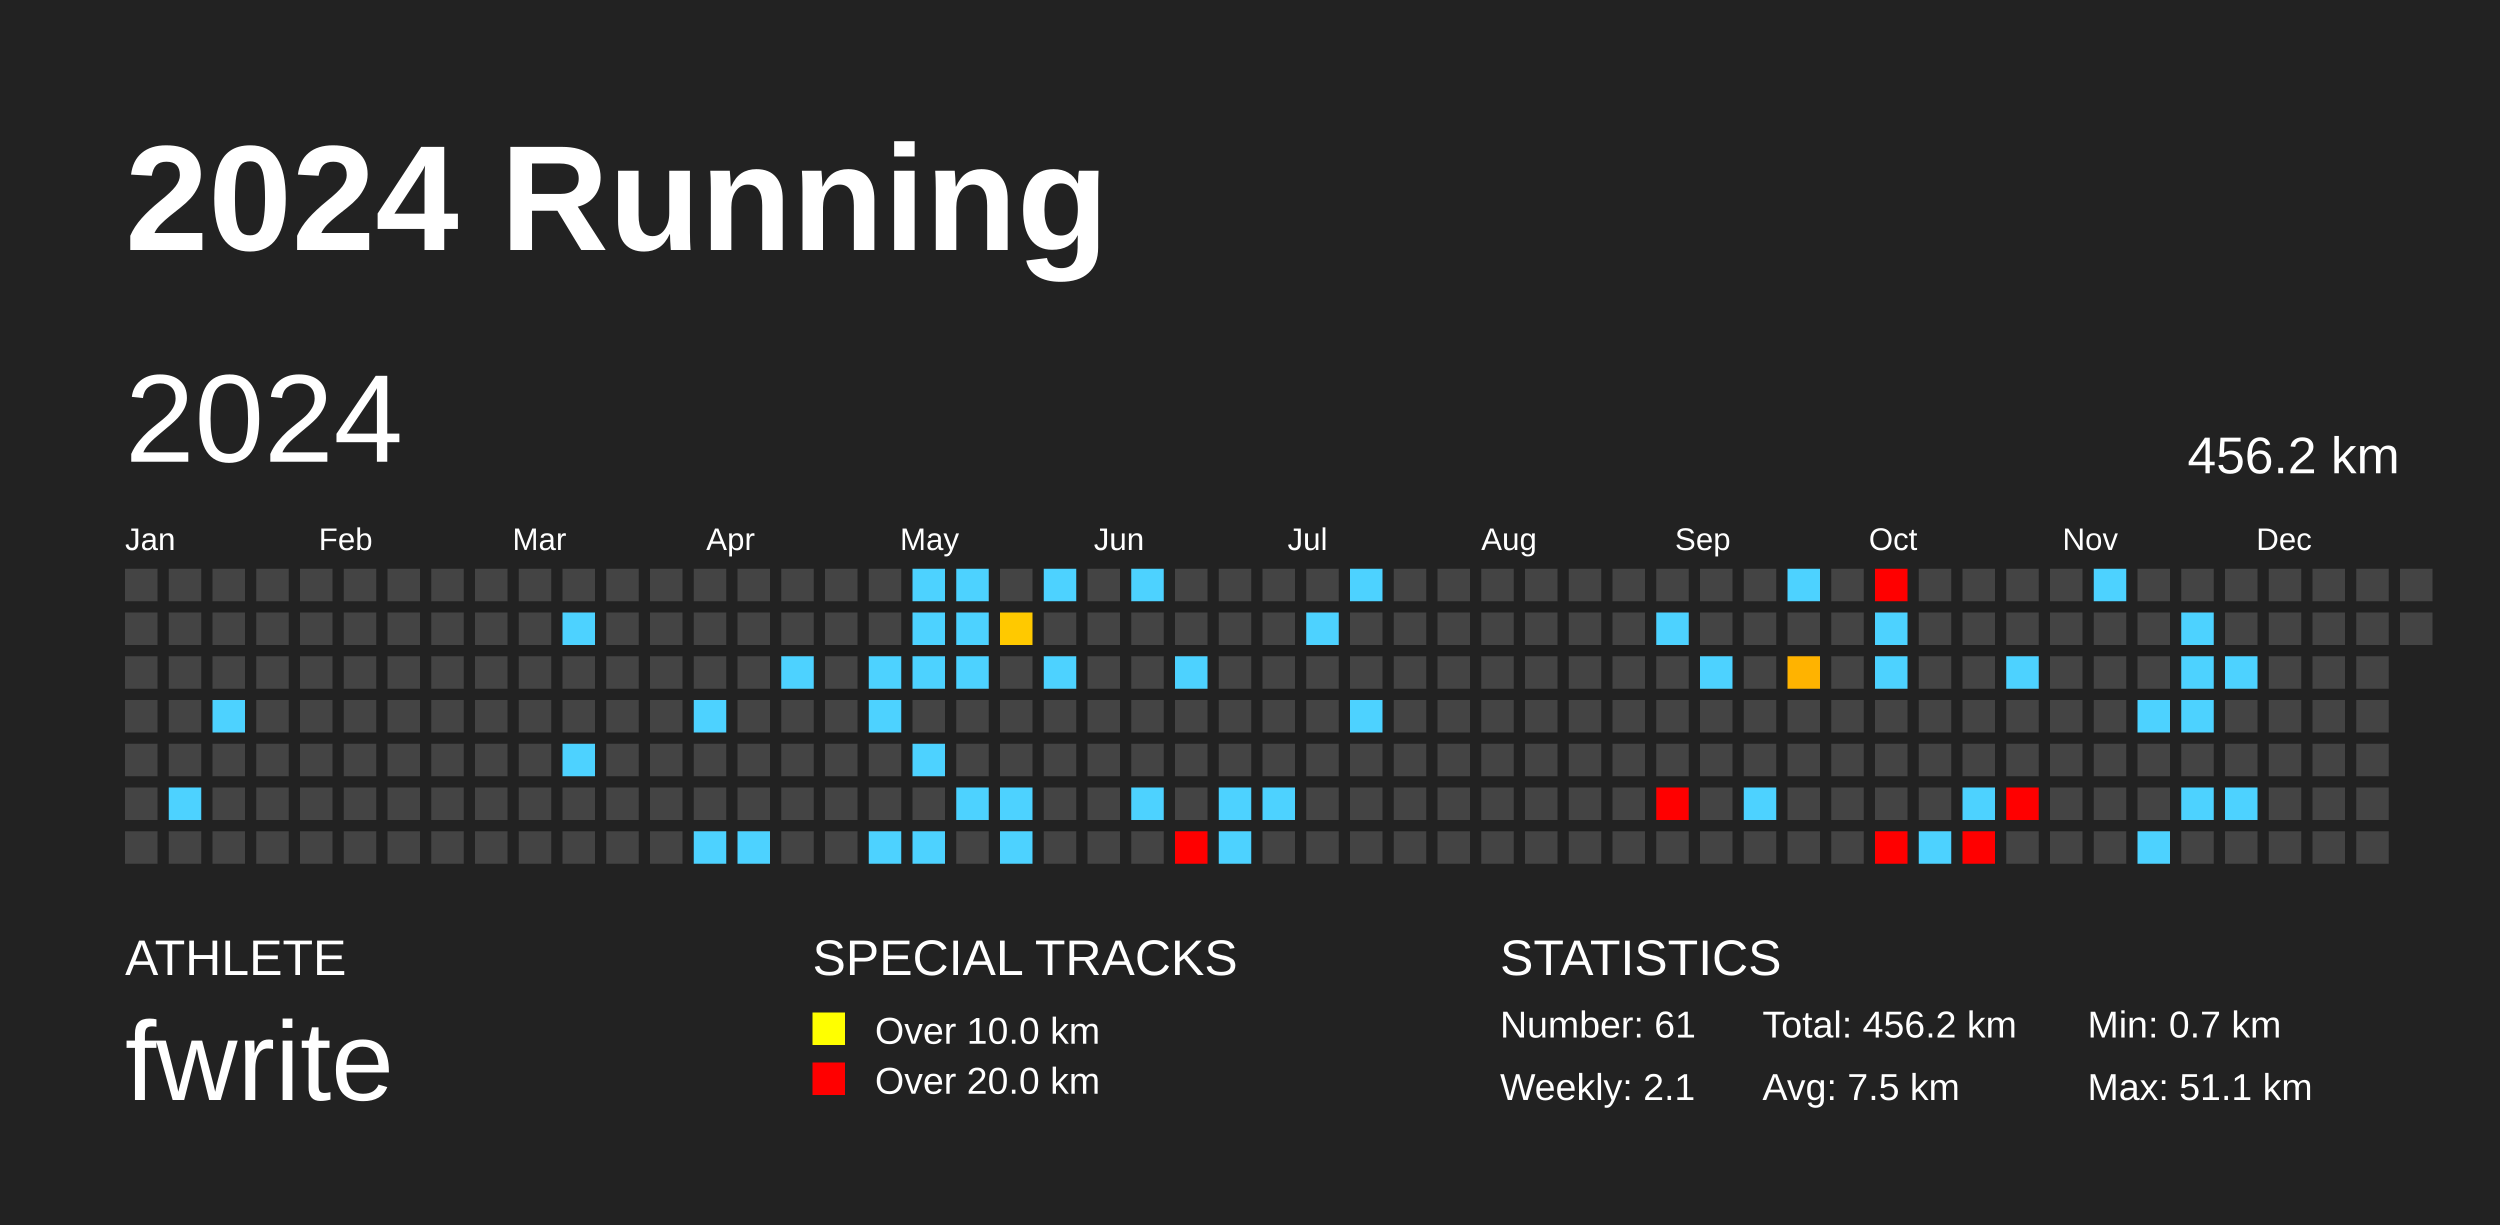
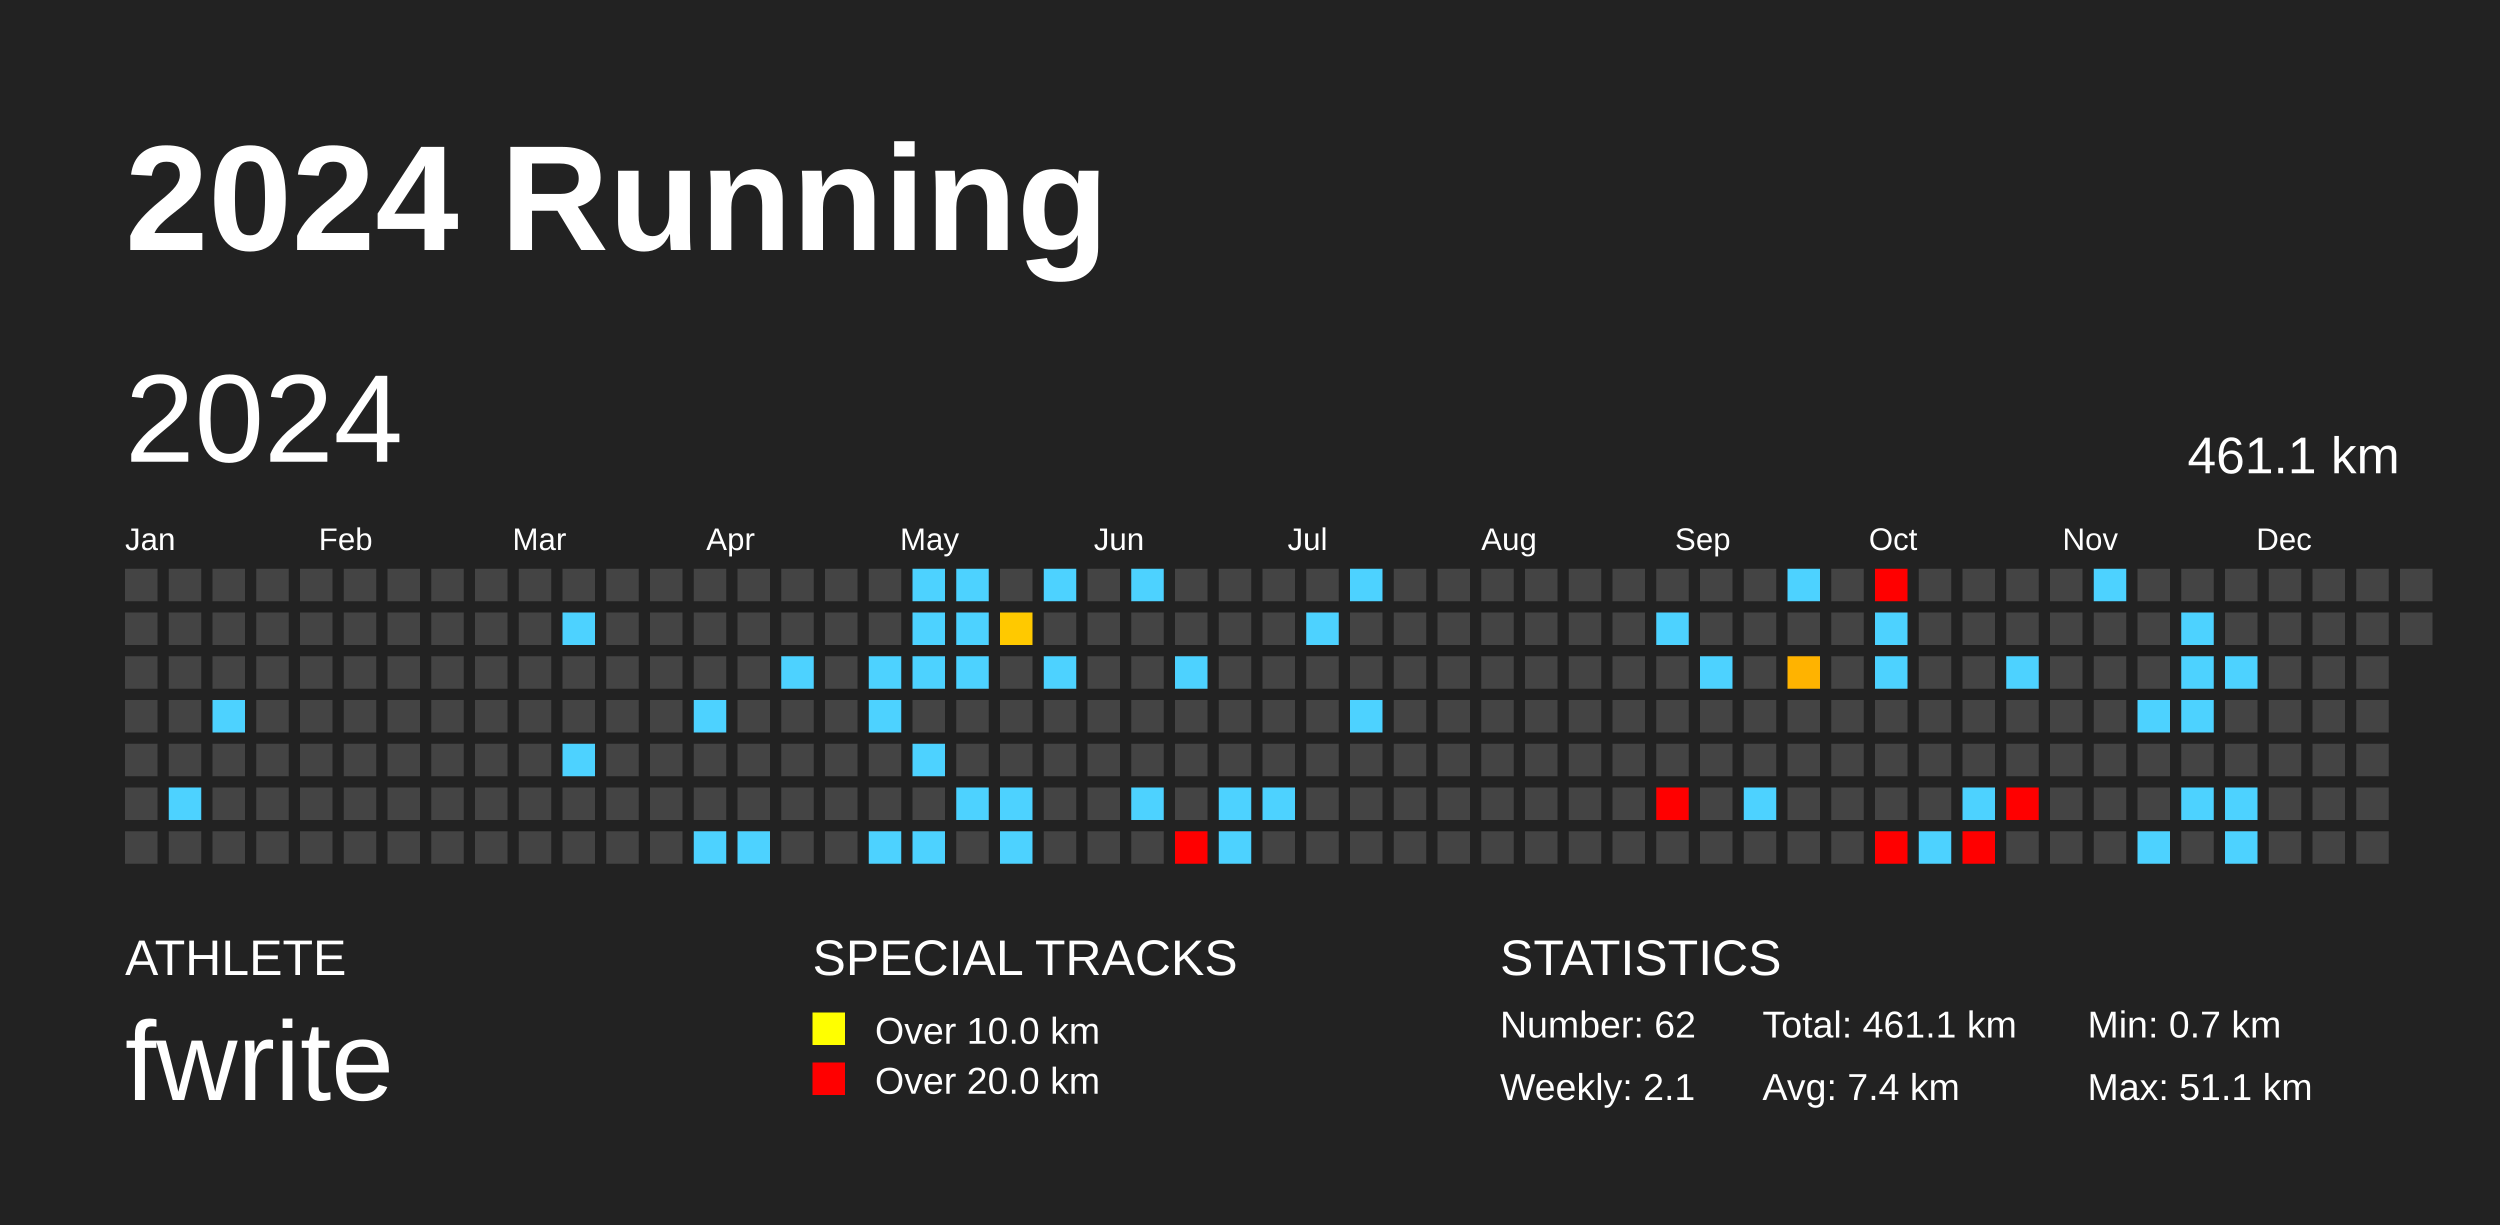
<svg xmlns="http://www.w3.org/2000/svg" baseProfile="full" height="98mm" version="1.1" viewBox="0,0,200,98" width="200mm">
  <defs />
  <rect fill="#222222" height="98" width="200" x="0" y="0" />
  <text fill="#FFFFFF" style="font-size:12px; font-family:Arial; font-weight:bold;" x="10" y="20">2024 Running</text>
  <text fill="#FFFFFF" style="font-size:4px; font-family:Arial" x="10" y="78">ATHLETE</text>
  <text fill="#FFFFFF" style="font-size:9px; font-family:Arial" x="10" y="88">fwrite</text>
  <text fill="#FFFFFF" style="font-size:4px; font-family:Arial" x="65" y="78">SPECIAL TRACKS</text>
  <rect fill="yellow" height="2.6" width="2.6" x="65" y="81" />
  <text fill="#FFFFFF" style="font-size:3px; font-family:Arial" x="70" y="83.5">Over 10.0 km</text>
  <rect fill="red" height="2.6" width="2.6" x="65" y="85" />
  <text fill="#FFFFFF" style="font-size:3px; font-family:Arial" x="70" y="87.5">Over 20.0 km</text>
  <text fill="#FFFFFF" style="font-size:4px; font-family:Arial" x="120" y="78">STATISTICS</text>
-   <text fill="#FFFFFF" style="font-size:3px; font-family:Arial" x="120" y="83">Number: 61</text>
+   <text fill="#FFFFFF" style="font-size:3px; font-family:Arial" x="120" y="83">Number: 62</text>
  <text fill="#FFFFFF" style="font-size:3px; font-family:Arial" x="120" y="88">Weekly: 2.1</text>
-   <text fill="#FFFFFF" style="font-size:3px; font-family:Arial" x="141" y="83">Total: 456.2 km</text>
-   <text fill="#FFFFFF" style="font-size:3px; font-family:Arial" x="141" y="88">Avg: 7.5 km</text>
+   <text fill="#FFFFFF" style="font-size:3px; font-family:Arial" x="141" y="83">Total: 461.1 km</text>
+   <text fill="#FFFFFF" style="font-size:3px; font-family:Arial" x="141" y="88">Avg: 7.4 km</text>
  <text fill="#FFFFFF" style="font-size:3px; font-family:Arial" x="167" y="83">Min: 0.7 km</text>
  <text fill="#FFFFFF" style="font-size:3px; font-family:Arial" x="167" y="88">Max: 51.1 km</text>
  <text dominant-baseline="hanging" fill="#FFFFFF" style="font-size:10.0px; font-family:Arial;" x="10" y="30">2024</text>
-   <text dominant-baseline="hanging" fill="#FFFFFF" style="font-size:4.125px; font-family:Arial;" x="175" y="35">456.2 km</text>
+   <text dominant-baseline="hanging" fill="#FFFFFF" style="font-size:4.125px; font-family:Arial;" x="175" y="35">461.1 km</text>
  <text fill="#FFFFFF" style="font-size:2.5px; font-family:Arial" x="10.0" y="44">Jan</text>
  <text fill="#FFFFFF" style="font-size:2.5px; font-family:Arial" x="25.5" y="44">Feb</text>
  <text fill="#FFFFFF" style="font-size:2.5px; font-family:Arial" x="41.0" y="44">Mar</text>
  <text fill="#FFFFFF" style="font-size:2.5px; font-family:Arial" x="56.5" y="44">Apr</text>
  <text fill="#FFFFFF" style="font-size:2.5px; font-family:Arial" x="72.0" y="44">May</text>
  <text fill="#FFFFFF" style="font-size:2.5px; font-family:Arial" x="87.5" y="44">Jun</text>
  <text fill="#FFFFFF" style="font-size:2.5px; font-family:Arial" x="103.0" y="44">Jul</text>
  <text fill="#FFFFFF" style="font-size:2.5px; font-family:Arial" x="118.5" y="44">Aug</text>
  <text fill="#FFFFFF" style="font-size:2.5px; font-family:Arial" x="134.0" y="44">Sep</text>
  <text fill="#FFFFFF" style="font-size:2.5px; font-family:Arial" x="149.5" y="44">Oct</text>
  <text fill="#FFFFFF" style="font-size:2.5px; font-family:Arial" x="165.0" y="44">Nov</text>
  <text fill="#FFFFFF" style="font-size:2.5px; font-family:Arial" x="180.5" y="44">Dec</text>
  <rect fill="#444444" height="2.6" width="2.6" x="10.0" y="45.5" />
  <rect fill="#444444" height="2.6" width="2.6" x="10.0" y="49.0" />
  <rect fill="#444444" height="2.6" width="2.6" x="10.0" y="52.5" />
  <rect fill="#444444" height="2.6" width="2.6" x="10.0" y="56.0" />
  <rect fill="#444444" height="2.6" width="2.6" x="10.0" y="59.5" />
  <rect fill="#444444" height="2.6" width="2.6" x="10.0" y="63.0" />
  <rect fill="#444444" height="2.6" width="2.6" x="10.0" y="66.5" />
  <rect fill="#444444" height="2.6" width="2.6" x="13.5" y="45.5" />
  <rect fill="#444444" height="2.6" width="2.6" x="13.5" y="49.0" />
  <rect fill="#444444" height="2.6" width="2.6" x="13.5" y="52.5" />
  <rect fill="#444444" height="2.6" width="2.6" x="13.5" y="56.0" />
  <rect fill="#444444" height="2.6" width="2.6" x="13.5" y="59.5" />
  <rect fill="#4dd2ff" height="2.6" width="2.6" x="13.5" y="63.0" />
  <rect fill="#444444" height="2.6" width="2.6" x="13.5" y="66.5" />
  <rect fill="#444444" height="2.6" width="2.6" x="17.0" y="45.5" />
  <rect fill="#444444" height="2.6" width="2.6" x="17.0" y="49.0" />
  <rect fill="#444444" height="2.6" width="2.6" x="17.0" y="52.5" />
  <rect fill="#4dd2ff" height="2.6" width="2.6" x="17.0" y="56.0" />
  <rect fill="#444444" height="2.6" width="2.6" x="17.0" y="59.5" />
  <rect fill="#444444" height="2.6" width="2.6" x="17.0" y="63.0" />
  <rect fill="#444444" height="2.6" width="2.6" x="17.0" y="66.5" />
  <rect fill="#444444" height="2.6" width="2.6" x="20.5" y="45.5" />
  <rect fill="#444444" height="2.6" width="2.6" x="20.5" y="49.0" />
  <rect fill="#444444" height="2.6" width="2.6" x="20.5" y="52.5" />
  <rect fill="#444444" height="2.6" width="2.6" x="20.5" y="56.0" />
  <rect fill="#444444" height="2.6" width="2.6" x="20.5" y="59.5" />
  <rect fill="#444444" height="2.6" width="2.6" x="20.5" y="63.0" />
  <rect fill="#444444" height="2.6" width="2.6" x="20.5" y="66.5" />
  <rect fill="#444444" height="2.6" width="2.6" x="24.0" y="45.5" />
  <rect fill="#444444" height="2.6" width="2.6" x="24.0" y="49.0" />
  <rect fill="#444444" height="2.6" width="2.6" x="24.0" y="52.5" />
  <rect fill="#444444" height="2.6" width="2.6" x="24.0" y="56.0" />
  <rect fill="#444444" height="2.6" width="2.6" x="24.0" y="59.5" />
  <rect fill="#444444" height="2.6" width="2.6" x="24.0" y="63.0" />
  <rect fill="#444444" height="2.6" width="2.6" x="24.0" y="66.5" />
  <rect fill="#444444" height="2.6" width="2.6" x="27.5" y="45.5" />
  <rect fill="#444444" height="2.6" width="2.6" x="27.5" y="49.0" />
  <rect fill="#444444" height="2.6" width="2.6" x="27.5" y="52.5" />
  <rect fill="#444444" height="2.6" width="2.6" x="27.5" y="56.0" />
  <rect fill="#444444" height="2.6" width="2.6" x="27.5" y="59.5" />
  <rect fill="#444444" height="2.6" width="2.6" x="27.5" y="63.0" />
  <rect fill="#444444" height="2.6" width="2.6" x="27.5" y="66.5" />
  <rect fill="#444444" height="2.6" width="2.6" x="31.0" y="45.5" />
  <rect fill="#444444" height="2.6" width="2.6" x="31.0" y="49.0" />
  <rect fill="#444444" height="2.6" width="2.6" x="31.0" y="52.5" />
  <rect fill="#444444" height="2.6" width="2.6" x="31.0" y="56.0" />
  <rect fill="#444444" height="2.6" width="2.6" x="31.0" y="59.5" />
  <rect fill="#444444" height="2.6" width="2.6" x="31.0" y="63.0" />
  <rect fill="#444444" height="2.6" width="2.6" x="31.0" y="66.5" />
  <rect fill="#444444" height="2.6" width="2.6" x="34.5" y="45.5" />
  <rect fill="#444444" height="2.6" width="2.6" x="34.5" y="49.0" />
  <rect fill="#444444" height="2.6" width="2.6" x="34.5" y="52.5" />
  <rect fill="#444444" height="2.6" width="2.6" x="34.5" y="56.0" />
  <rect fill="#444444" height="2.6" width="2.6" x="34.5" y="59.5" />
  <rect fill="#444444" height="2.6" width="2.6" x="34.5" y="63.0" />
  <rect fill="#444444" height="2.6" width="2.6" x="34.5" y="66.5" />
  <rect fill="#444444" height="2.6" width="2.6" x="38.0" y="45.5" />
  <rect fill="#444444" height="2.6" width="2.6" x="38.0" y="49.0" />
  <rect fill="#444444" height="2.6" width="2.6" x="38.0" y="52.5" />
  <rect fill="#444444" height="2.6" width="2.6" x="38.0" y="56.0" />
  <rect fill="#444444" height="2.6" width="2.6" x="38.0" y="59.5" />
  <rect fill="#444444" height="2.6" width="2.6" x="38.0" y="63.0" />
  <rect fill="#444444" height="2.6" width="2.6" x="38.0" y="66.5" />
  <rect fill="#444444" height="2.6" width="2.6" x="41.5" y="45.5" />
  <rect fill="#444444" height="2.6" width="2.6" x="41.5" y="49.0" />
  <rect fill="#444444" height="2.6" width="2.6" x="41.5" y="52.5" />
  <rect fill="#444444" height="2.6" width="2.6" x="41.5" y="56.0" />
  <rect fill="#444444" height="2.6" width="2.6" x="41.5" y="59.5" />
  <rect fill="#444444" height="2.6" width="2.6" x="41.5" y="63.0" />
  <rect fill="#444444" height="2.6" width="2.6" x="41.5" y="66.5" />
  <rect fill="#444444" height="2.6" width="2.6" x="45.0" y="45.5" />
  <rect fill="#4dd2ff" height="2.6" width="2.6" x="45.0" y="49.0" />
  <rect fill="#444444" height="2.6" width="2.6" x="45.0" y="52.5" />
  <rect fill="#444444" height="2.6" width="2.6" x="45.0" y="56.0" />
  <rect fill="#4dd2ff" height="2.6" width="2.6" x="45.0" y="59.5" />
  <rect fill="#444444" height="2.6" width="2.6" x="45.0" y="63.0" />
  <rect fill="#444444" height="2.6" width="2.6" x="45.0" y="66.5" />
  <rect fill="#444444" height="2.6" width="2.6" x="48.5" y="45.5" />
  <rect fill="#444444" height="2.6" width="2.6" x="48.5" y="49.0" />
  <rect fill="#444444" height="2.6" width="2.6" x="48.5" y="52.5" />
  <rect fill="#444444" height="2.6" width="2.6" x="48.5" y="56.0" />
  <rect fill="#444444" height="2.6" width="2.6" x="48.5" y="59.5" />
  <rect fill="#444444" height="2.6" width="2.6" x="48.5" y="63.0" />
  <rect fill="#444444" height="2.6" width="2.6" x="48.5" y="66.5" />
  <rect fill="#444444" height="2.6" width="2.6" x="52.0" y="45.5" />
  <rect fill="#444444" height="2.6" width="2.6" x="52.0" y="49.0" />
  <rect fill="#444444" height="2.6" width="2.6" x="52.0" y="52.5" />
  <rect fill="#444444" height="2.6" width="2.6" x="52.0" y="56.0" />
  <rect fill="#444444" height="2.6" width="2.6" x="52.0" y="59.5" />
  <rect fill="#444444" height="2.6" width="2.6" x="52.0" y="63.0" />
  <rect fill="#444444" height="2.6" width="2.6" x="52.0" y="66.5" />
  <rect fill="#444444" height="2.6" width="2.6" x="55.5" y="45.5" />
  <rect fill="#444444" height="2.6" width="2.6" x="55.5" y="49.0" />
  <rect fill="#444444" height="2.6" width="2.6" x="55.5" y="52.5" />
  <rect fill="#4dd2ff" height="2.6" width="2.6" x="55.5" y="56.0" />
  <rect fill="#444444" height="2.6" width="2.6" x="55.5" y="59.5" />
  <rect fill="#444444" height="2.6" width="2.6" x="55.5" y="63.0" />
  <rect fill="#4dd2ff" height="2.6" width="2.6" x="55.5" y="66.5" />
  <rect fill="#444444" height="2.6" width="2.6" x="59.0" y="45.5" />
  <rect fill="#444444" height="2.6" width="2.6" x="59.0" y="49.0" />
  <rect fill="#444444" height="2.6" width="2.6" x="59.0" y="52.5" />
  <rect fill="#444444" height="2.6" width="2.6" x="59.0" y="56.0" />
  <rect fill="#444444" height="2.6" width="2.6" x="59.0" y="59.5" />
  <rect fill="#444444" height="2.6" width="2.6" x="59.0" y="63.0" />
  <rect fill="#4dd2ff" height="2.6" width="2.6" x="59.0" y="66.5" />
  <rect fill="#444444" height="2.6" width="2.6" x="62.5" y="45.5" />
  <rect fill="#444444" height="2.6" width="2.6" x="62.5" y="49.0" />
  <rect fill="#4dd2ff" height="2.6" width="2.6" x="62.5" y="52.5" />
  <rect fill="#444444" height="2.6" width="2.6" x="62.5" y="56.0" />
  <rect fill="#444444" height="2.6" width="2.6" x="62.5" y="59.5" />
  <rect fill="#444444" height="2.6" width="2.6" x="62.5" y="63.0" />
  <rect fill="#444444" height="2.6" width="2.6" x="62.5" y="66.5" />
  <rect fill="#444444" height="2.6" width="2.6" x="66.0" y="45.5" />
  <rect fill="#444444" height="2.6" width="2.6" x="66.0" y="49.0" />
  <rect fill="#444444" height="2.6" width="2.6" x="66.0" y="52.5" />
  <rect fill="#444444" height="2.6" width="2.6" x="66.0" y="56.0" />
  <rect fill="#444444" height="2.6" width="2.6" x="66.0" y="59.5" />
  <rect fill="#444444" height="2.6" width="2.6" x="66.0" y="63.0" />
  <rect fill="#444444" height="2.6" width="2.6" x="66.0" y="66.5" />
  <rect fill="#444444" height="2.6" width="2.6" x="69.5" y="45.5" />
  <rect fill="#444444" height="2.6" width="2.6" x="69.5" y="49.0" />
  <rect fill="#4dd2ff" height="2.6" width="2.6" x="69.5" y="52.5" />
  <rect fill="#4dd2ff" height="2.6" width="2.6" x="69.5" y="56.0" />
  <rect fill="#444444" height="2.6" width="2.6" x="69.5" y="59.5" />
  <rect fill="#444444" height="2.6" width="2.6" x="69.5" y="63.0" />
  <rect fill="#4dd2ff" height="2.6" width="2.6" x="69.5" y="66.5" />
  <rect fill="#4dd2ff" height="2.6" width="2.6" x="73.0" y="45.5" />
  <rect fill="#4dd2ff" height="2.6" width="2.6" x="73.0" y="49.0" />
  <rect fill="#4dd2ff" height="2.6" width="2.6" x="73.0" y="52.5" />
  <rect fill="#444444" height="2.6" width="2.6" x="73.0" y="56.0" />
  <rect fill="#4dd2ff" height="2.6" width="2.6" x="73.0" y="59.5" />
  <rect fill="#444444" height="2.6" width="2.6" x="73.0" y="63.0" />
  <rect fill="#4dd2ff" height="2.6" width="2.6" x="73.0" y="66.5" />
  <rect fill="#4dd2ff" height="2.6" width="2.6" x="76.5" y="45.5" />
  <rect fill="#4dd2ff" height="2.6" width="2.6" x="76.5" y="49.0" />
  <rect fill="#4dd2ff" height="2.6" width="2.6" x="76.5" y="52.5" />
  <rect fill="#444444" height="2.6" width="2.6" x="76.5" y="56.0" />
  <rect fill="#444444" height="2.6" width="2.6" x="76.5" y="59.5" />
  <rect fill="#4dd2ff" height="2.6" width="2.6" x="76.5" y="63.0" />
  <rect fill="#444444" height="2.6" width="2.6" x="76.5" y="66.5" />
  <rect fill="#444444" height="2.6" width="2.6" x="80.0" y="45.5" />
  <rect fill="#ffc900" height="2.6" width="2.6" x="80.0" y="49.0" />
  <rect fill="#444444" height="2.6" width="2.6" x="80.0" y="52.5" />
  <rect fill="#444444" height="2.6" width="2.6" x="80.0" y="56.0" />
  <rect fill="#444444" height="2.6" width="2.6" x="80.0" y="59.5" />
  <rect fill="#4dd2ff" height="2.6" width="2.6" x="80.0" y="63.0" />
  <rect fill="#4dd2ff" height="2.6" width="2.6" x="80.0" y="66.5" />
  <rect fill="#4dd2ff" height="2.6" width="2.6" x="83.5" y="45.5" />
  <rect fill="#444444" height="2.6" width="2.6" x="83.5" y="49.0" />
  <rect fill="#4dd2ff" height="2.6" width="2.6" x="83.5" y="52.5" />
  <rect fill="#444444" height="2.6" width="2.6" x="83.5" y="56.0" />
  <rect fill="#444444" height="2.6" width="2.6" x="83.5" y="59.5" />
  <rect fill="#444444" height="2.6" width="2.6" x="83.5" y="63.0" />
  <rect fill="#444444" height="2.6" width="2.6" x="83.5" y="66.5" />
  <rect fill="#444444" height="2.6" width="2.6" x="87.0" y="45.5" />
  <rect fill="#444444" height="2.6" width="2.6" x="87.0" y="49.0" />
  <rect fill="#444444" height="2.6" width="2.6" x="87.0" y="52.5" />
  <rect fill="#444444" height="2.6" width="2.6" x="87.0" y="56.0" />
  <rect fill="#444444" height="2.6" width="2.6" x="87.0" y="59.5" />
  <rect fill="#444444" height="2.6" width="2.6" x="87.0" y="63.0" />
  <rect fill="#444444" height="2.6" width="2.6" x="87.0" y="66.5" />
  <rect fill="#4dd2ff" height="2.6" width="2.6" x="90.5" y="45.5" />
  <rect fill="#444444" height="2.6" width="2.6" x="90.5" y="49.0" />
  <rect fill="#444444" height="2.6" width="2.6" x="90.5" y="52.5" />
  <rect fill="#444444" height="2.6" width="2.6" x="90.5" y="56.0" />
  <rect fill="#444444" height="2.6" width="2.6" x="90.5" y="59.5" />
  <rect fill="#4dd2ff" height="2.6" width="2.6" x="90.5" y="63.0" />
  <rect fill="#444444" height="2.6" width="2.6" x="90.5" y="66.5" />
  <rect fill="#444444" height="2.6" width="2.6" x="94.0" y="45.5" />
  <rect fill="#444444" height="2.6" width="2.6" x="94.0" y="49.0" />
  <rect fill="#4dd2ff" height="2.6" width="2.6" x="94.0" y="52.5" />
  <rect fill="#444444" height="2.6" width="2.6" x="94.0" y="56.0" />
  <rect fill="#444444" height="2.6" width="2.6" x="94.0" y="59.5" />
  <rect fill="#444444" height="2.6" width="2.6" x="94.0" y="63.0" />
  <rect fill="red" height="2.6" width="2.6" x="94.0" y="66.5" />
  <rect fill="#444444" height="2.6" width="2.6" x="97.5" y="45.5" />
  <rect fill="#444444" height="2.6" width="2.6" x="97.5" y="49.0" />
  <rect fill="#444444" height="2.6" width="2.6" x="97.5" y="52.5" />
  <rect fill="#444444" height="2.6" width="2.6" x="97.5" y="56.0" />
  <rect fill="#444444" height="2.6" width="2.6" x="97.5" y="59.5" />
  <rect fill="#4dd2ff" height="2.6" width="2.6" x="97.5" y="63.0" />
  <rect fill="#4dd2ff" height="2.6" width="2.6" x="97.5" y="66.5" />
  <rect fill="#444444" height="2.6" width="2.6" x="101.0" y="45.5" />
  <rect fill="#444444" height="2.6" width="2.6" x="101.0" y="49.0" />
  <rect fill="#444444" height="2.6" width="2.6" x="101.0" y="52.5" />
  <rect fill="#444444" height="2.6" width="2.6" x="101.0" y="56.0" />
  <rect fill="#444444" height="2.6" width="2.6" x="101.0" y="59.5" />
  <rect fill="#4dd2ff" height="2.6" width="2.6" x="101.0" y="63.0" />
  <rect fill="#444444" height="2.6" width="2.6" x="101.0" y="66.5" />
  <rect fill="#444444" height="2.6" width="2.6" x="104.5" y="45.5" />
  <rect fill="#4dd2ff" height="2.6" width="2.6" x="104.5" y="49.0" />
  <rect fill="#444444" height="2.6" width="2.6" x="104.5" y="52.5" />
  <rect fill="#444444" height="2.6" width="2.6" x="104.5" y="56.0" />
  <rect fill="#444444" height="2.6" width="2.6" x="104.5" y="59.5" />
  <rect fill="#444444" height="2.6" width="2.6" x="104.5" y="63.0" />
  <rect fill="#444444" height="2.6" width="2.6" x="104.5" y="66.5" />
  <rect fill="#4dd2ff" height="2.6" width="2.6" x="108.0" y="45.5" />
  <rect fill="#444444" height="2.6" width="2.6" x="108.0" y="49.0" />
  <rect fill="#444444" height="2.6" width="2.6" x="108.0" y="52.5" />
  <rect fill="#4dd2ff" height="2.6" width="2.6" x="108.0" y="56.0" />
  <rect fill="#444444" height="2.6" width="2.6" x="108.0" y="59.5" />
  <rect fill="#444444" height="2.6" width="2.6" x="108.0" y="63.0" />
  <rect fill="#444444" height="2.6" width="2.6" x="108.0" y="66.5" />
  <rect fill="#444444" height="2.6" width="2.6" x="111.5" y="45.5" />
  <rect fill="#444444" height="2.6" width="2.6" x="111.5" y="49.0" />
  <rect fill="#444444" height="2.6" width="2.6" x="111.5" y="52.5" />
  <rect fill="#444444" height="2.6" width="2.6" x="111.5" y="56.0" />
  <rect fill="#444444" height="2.6" width="2.6" x="111.5" y="59.5" />
  <rect fill="#444444" height="2.6" width="2.6" x="111.5" y="63.0" />
  <rect fill="#444444" height="2.6" width="2.6" x="111.5" y="66.5" />
  <rect fill="#444444" height="2.6" width="2.6" x="115.0" y="45.5" />
  <rect fill="#444444" height="2.6" width="2.6" x="115.0" y="49.0" />
  <rect fill="#444444" height="2.6" width="2.6" x="115.0" y="52.5" />
  <rect fill="#444444" height="2.6" width="2.6" x="115.0" y="56.0" />
  <rect fill="#444444" height="2.6" width="2.6" x="115.0" y="59.5" />
  <rect fill="#444444" height="2.6" width="2.6" x="115.0" y="63.0" />
  <rect fill="#444444" height="2.6" width="2.6" x="115.0" y="66.5" />
  <rect fill="#444444" height="2.6" width="2.6" x="118.5" y="45.5" />
  <rect fill="#444444" height="2.6" width="2.6" x="118.5" y="49.0" />
  <rect fill="#444444" height="2.6" width="2.6" x="118.5" y="52.5" />
  <rect fill="#444444" height="2.6" width="2.6" x="118.5" y="56.0" />
  <rect fill="#444444" height="2.6" width="2.6" x="118.5" y="59.5" />
  <rect fill="#444444" height="2.6" width="2.6" x="118.5" y="63.0" />
  <rect fill="#444444" height="2.6" width="2.6" x="118.5" y="66.5" />
  <rect fill="#444444" height="2.6" width="2.6" x="122.0" y="45.5" />
  <rect fill="#444444" height="2.6" width="2.6" x="122.0" y="49.0" />
  <rect fill="#444444" height="2.6" width="2.6" x="122.0" y="52.5" />
  <rect fill="#444444" height="2.6" width="2.6" x="122.0" y="56.0" />
  <rect fill="#444444" height="2.6" width="2.6" x="122.0" y="59.5" />
  <rect fill="#444444" height="2.6" width="2.6" x="122.0" y="63.0" />
  <rect fill="#444444" height="2.6" width="2.6" x="122.0" y="66.5" />
  <rect fill="#444444" height="2.6" width="2.6" x="125.5" y="45.5" />
  <rect fill="#444444" height="2.6" width="2.6" x="125.5" y="49.0" />
  <rect fill="#444444" height="2.6" width="2.6" x="125.5" y="52.5" />
  <rect fill="#444444" height="2.6" width="2.6" x="125.5" y="56.0" />
  <rect fill="#444444" height="2.6" width="2.6" x="125.5" y="59.5" />
  <rect fill="#444444" height="2.6" width="2.6" x="125.5" y="63.0" />
  <rect fill="#444444" height="2.6" width="2.6" x="125.5" y="66.5" />
  <rect fill="#444444" height="2.6" width="2.6" x="129.0" y="45.5" />
  <rect fill="#444444" height="2.6" width="2.6" x="129.0" y="49.0" />
  <rect fill="#444444" height="2.6" width="2.6" x="129.0" y="52.5" />
  <rect fill="#444444" height="2.6" width="2.6" x="129.0" y="56.0" />
  <rect fill="#444444" height="2.6" width="2.6" x="129.0" y="59.5" />
  <rect fill="#444444" height="2.6" width="2.6" x="129.0" y="63.0" />
  <rect fill="#444444" height="2.6" width="2.6" x="129.0" y="66.5" />
  <rect fill="#444444" height="2.6" width="2.6" x="132.5" y="45.5" />
  <rect fill="#4dd2ff" height="2.6" width="2.6" x="132.5" y="49.0" />
  <rect fill="#444444" height="2.6" width="2.6" x="132.5" y="52.5" />
  <rect fill="#444444" height="2.6" width="2.6" x="132.5" y="56.0" />
  <rect fill="#444444" height="2.6" width="2.6" x="132.5" y="59.5" />
  <rect fill="red" height="2.6" width="2.6" x="132.5" y="63.0" />
  <rect fill="#444444" height="2.6" width="2.6" x="132.5" y="66.5" />
  <rect fill="#444444" height="2.6" width="2.6" x="136.0" y="45.5" />
  <rect fill="#444444" height="2.6" width="2.6" x="136.0" y="49.0" />
  <rect fill="#4dd2ff" height="2.6" width="2.6" x="136.0" y="52.5" />
  <rect fill="#444444" height="2.6" width="2.6" x="136.0" y="56.0" />
  <rect fill="#444444" height="2.6" width="2.6" x="136.0" y="59.5" />
  <rect fill="#444444" height="2.6" width="2.6" x="136.0" y="63.0" />
  <rect fill="#444444" height="2.6" width="2.6" x="136.0" y="66.5" />
  <rect fill="#444444" height="2.6" width="2.6" x="139.5" y="45.5" />
  <rect fill="#444444" height="2.6" width="2.6" x="139.5" y="49.0" />
  <rect fill="#444444" height="2.6" width="2.6" x="139.5" y="52.5" />
  <rect fill="#444444" height="2.6" width="2.6" x="139.5" y="56.0" />
  <rect fill="#444444" height="2.6" width="2.6" x="139.5" y="59.5" />
  <rect fill="#4dd2ff" height="2.6" width="2.6" x="139.5" y="63.0" />
  <rect fill="#444444" height="2.6" width="2.6" x="139.5" y="66.5" />
  <rect fill="#4dd2ff" height="2.6" width="2.6" x="143.0" y="45.5" />
  <rect fill="#444444" height="2.6" width="2.6" x="143.0" y="49.0" />
  <rect fill="#ffb300" height="2.6" width="2.6" x="143.0" y="52.5" />
  <rect fill="#444444" height="2.6" width="2.6" x="143.0" y="56.0" />
  <rect fill="#444444" height="2.6" width="2.6" x="143.0" y="59.5" />
  <rect fill="#444444" height="2.6" width="2.6" x="143.0" y="63.0" />
  <rect fill="#444444" height="2.6" width="2.6" x="143.0" y="66.5" />
  <rect fill="#444444" height="2.6" width="2.6" x="146.5" y="45.5" />
  <rect fill="#444444" height="2.6" width="2.6" x="146.5" y="49.0" />
  <rect fill="#444444" height="2.6" width="2.6" x="146.5" y="52.5" />
  <rect fill="#444444" height="2.6" width="2.6" x="146.5" y="56.0" />
  <rect fill="#444444" height="2.6" width="2.6" x="146.5" y="59.5" />
  <rect fill="#444444" height="2.6" width="2.6" x="146.5" y="63.0" />
  <rect fill="#444444" height="2.6" width="2.6" x="146.5" y="66.5" />
  <rect fill="red" height="2.6" width="2.6" x="150.0" y="45.5" />
  <rect fill="#4dd2ff" height="2.6" width="2.6" x="150.0" y="49.0" />
  <rect fill="#4dd2ff" height="2.6" width="2.6" x="150.0" y="52.5" />
  <rect fill="#444444" height="2.6" width="2.6" x="150.0" y="56.0" />
  <rect fill="#444444" height="2.6" width="2.6" x="150.0" y="59.5" />
  <rect fill="#444444" height="2.6" width="2.6" x="150.0" y="63.0" />
  <rect fill="red" height="2.6" width="2.6" x="150.0" y="66.5" />
  <rect fill="#444444" height="2.6" width="2.6" x="153.5" y="45.5" />
  <rect fill="#444444" height="2.6" width="2.6" x="153.5" y="49.0" />
  <rect fill="#444444" height="2.6" width="2.6" x="153.5" y="52.5" />
  <rect fill="#444444" height="2.6" width="2.6" x="153.5" y="56.0" />
  <rect fill="#444444" height="2.6" width="2.6" x="153.5" y="59.5" />
  <rect fill="#444444" height="2.6" width="2.6" x="153.5" y="63.0" />
  <rect fill="#4dd2ff" height="2.6" width="2.6" x="153.5" y="66.5" />
  <rect fill="#444444" height="2.6" width="2.6" x="157.0" y="45.5" />
  <rect fill="#444444" height="2.6" width="2.6" x="157.0" y="49.0" />
  <rect fill="#444444" height="2.6" width="2.6" x="157.0" y="52.5" />
  <rect fill="#444444" height="2.6" width="2.6" x="157.0" y="56.0" />
  <rect fill="#444444" height="2.6" width="2.6" x="157.0" y="59.5" />
  <rect fill="#4dd2ff" height="2.6" width="2.6" x="157.0" y="63.0" />
  <rect fill="red" height="2.6" width="2.6" x="157.0" y="66.5" />
  <rect fill="#444444" height="2.6" width="2.6" x="160.5" y="45.5" />
  <rect fill="#444444" height="2.6" width="2.6" x="160.5" y="49.0" />
  <rect fill="#4dd2ff" height="2.6" width="2.6" x="160.5" y="52.5" />
  <rect fill="#444444" height="2.6" width="2.6" x="160.5" y="56.0" />
  <rect fill="#444444" height="2.6" width="2.6" x="160.5" y="59.5" />
  <rect fill="red" height="2.6" width="2.6" x="160.5" y="63.0" />
  <rect fill="#444444" height="2.6" width="2.6" x="160.5" y="66.5" />
  <rect fill="#444444" height="2.6" width="2.6" x="164.0" y="45.5" />
  <rect fill="#444444" height="2.6" width="2.6" x="164.0" y="49.0" />
  <rect fill="#444444" height="2.6" width="2.6" x="164.0" y="52.5" />
  <rect fill="#444444" height="2.6" width="2.6" x="164.0" y="56.0" />
  <rect fill="#444444" height="2.6" width="2.6" x="164.0" y="59.5" />
  <rect fill="#444444" height="2.6" width="2.6" x="164.0" y="63.0" />
  <rect fill="#444444" height="2.6" width="2.6" x="164.0" y="66.5" />
  <rect fill="#4dd2ff" height="2.6" width="2.6" x="167.5" y="45.5" />
  <rect fill="#444444" height="2.6" width="2.6" x="167.5" y="49.0" />
  <rect fill="#444444" height="2.6" width="2.6" x="167.5" y="52.5" />
  <rect fill="#444444" height="2.6" width="2.6" x="167.5" y="56.0" />
  <rect fill="#444444" height="2.6" width="2.6" x="167.5" y="59.5" />
  <rect fill="#444444" height="2.6" width="2.6" x="167.5" y="63.0" />
  <rect fill="#444444" height="2.6" width="2.6" x="167.5" y="66.5" />
  <rect fill="#444444" height="2.6" width="2.6" x="171.0" y="45.5" />
  <rect fill="#444444" height="2.6" width="2.6" x="171.0" y="49.0" />
  <rect fill="#444444" height="2.6" width="2.6" x="171.0" y="52.5" />
  <rect fill="#4dd2ff" height="2.6" width="2.6" x="171.0" y="56.0" />
  <rect fill="#444444" height="2.6" width="2.6" x="171.0" y="59.5" />
  <rect fill="#444444" height="2.6" width="2.6" x="171.0" y="63.0" />
  <rect fill="#4dd2ff" height="2.6" width="2.6" x="171.0" y="66.5" />
  <rect fill="#444444" height="2.6" width="2.6" x="174.5" y="45.5" />
  <rect fill="#4dd2ff" height="2.6" width="2.6" x="174.5" y="49.0" />
  <rect fill="#4dd2ff" height="2.6" width="2.6" x="174.5" y="52.5" />
  <rect fill="#4dd2ff" height="2.6" width="2.6" x="174.5" y="56.0" />
  <rect fill="#444444" height="2.6" width="2.6" x="174.5" y="59.5" />
  <rect fill="#4dd2ff" height="2.6" width="2.6" x="174.5" y="63.0" />
  <rect fill="#444444" height="2.6" width="2.6" x="174.5" y="66.5" />
  <rect fill="#444444" height="2.6" width="2.6" x="178.0" y="45.5" />
  <rect fill="#444444" height="2.6" width="2.6" x="178.0" y="49.0" />
  <rect fill="#4dd2ff" height="2.6" width="2.6" x="178.0" y="52.5" />
  <rect fill="#444444" height="2.6" width="2.6" x="178.0" y="56.0" />
  <rect fill="#444444" height="2.6" width="2.6" x="178.0" y="59.5" />
  <rect fill="#4dd2ff" height="2.6" width="2.6" x="178.0" y="63.0" />
-   <rect fill="#444444" height="2.6" width="2.6" x="178.0" y="66.5" />
+   <rect fill="#4dd2ff" height="2.6" width="2.6" x="178.0" y="66.5" />
  <rect fill="#444444" height="2.6" width="2.6" x="181.5" y="45.5" />
  <rect fill="#444444" height="2.6" width="2.6" x="181.5" y="49.0" />
  <rect fill="#444444" height="2.6" width="2.6" x="181.5" y="52.5" />
  <rect fill="#444444" height="2.6" width="2.6" x="181.5" y="56.0" />
  <rect fill="#444444" height="2.6" width="2.6" x="181.5" y="59.5" />
  <rect fill="#444444" height="2.6" width="2.6" x="181.5" y="63.0" />
  <rect fill="#444444" height="2.6" width="2.6" x="181.5" y="66.5" />
  <rect fill="#444444" height="2.6" width="2.6" x="185.0" y="45.5" />
  <rect fill="#444444" height="2.6" width="2.6" x="185.0" y="49.0" />
  <rect fill="#444444" height="2.6" width="2.6" x="185.0" y="52.5" />
  <rect fill="#444444" height="2.6" width="2.6" x="185.0" y="56.0" />
  <rect fill="#444444" height="2.6" width="2.6" x="185.0" y="59.5" />
  <rect fill="#444444" height="2.6" width="2.6" x="185.0" y="63.0" />
  <rect fill="#444444" height="2.6" width="2.6" x="185.0" y="66.5" />
  <rect fill="#444444" height="2.6" width="2.6" x="188.5" y="45.5" />
  <rect fill="#444444" height="2.6" width="2.6" x="188.5" y="49.0" />
  <rect fill="#444444" height="2.6" width="2.6" x="188.5" y="52.5" />
  <rect fill="#444444" height="2.6" width="2.6" x="188.5" y="56.0" />
  <rect fill="#444444" height="2.6" width="2.6" x="188.5" y="59.5" />
  <rect fill="#444444" height="2.6" width="2.6" x="188.5" y="63.0" />
  <rect fill="#444444" height="2.6" width="2.6" x="188.5" y="66.5" />
  <rect fill="#444444" height="2.6" width="2.6" x="192.0" y="45.5" />
  <rect fill="#444444" height="2.6" width="2.6" x="192.0" y="49.0" />
</svg>
